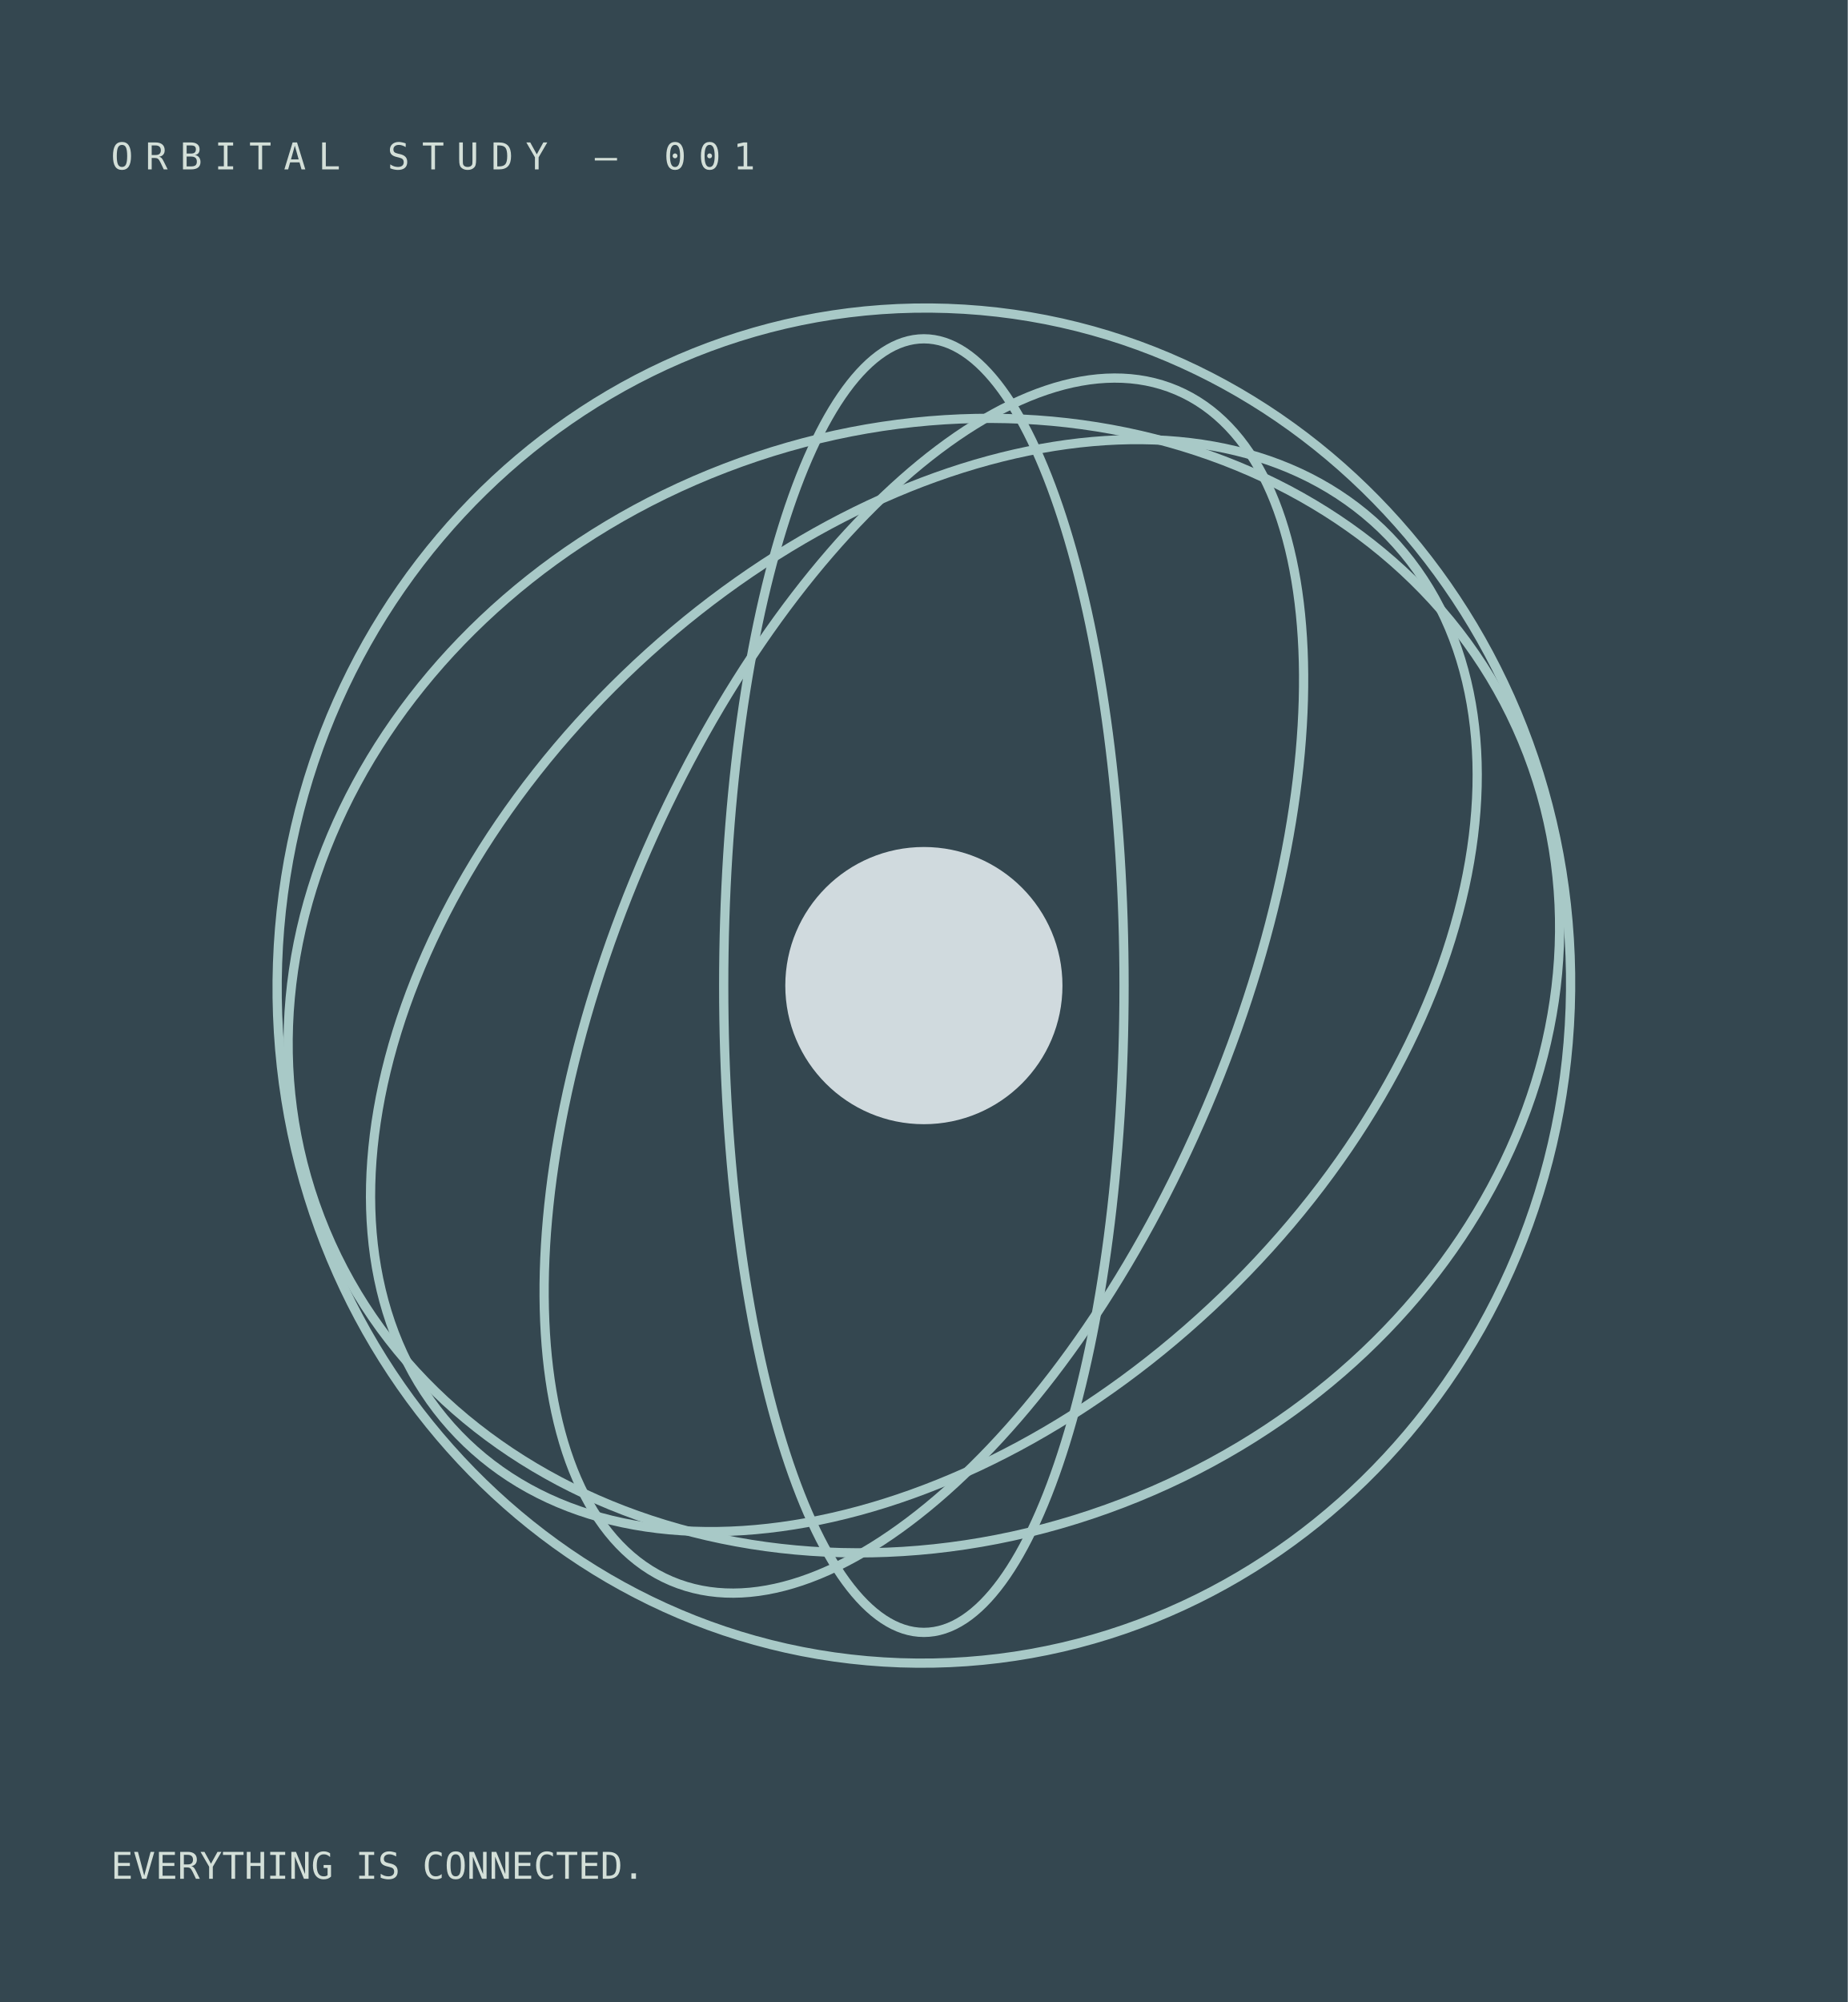
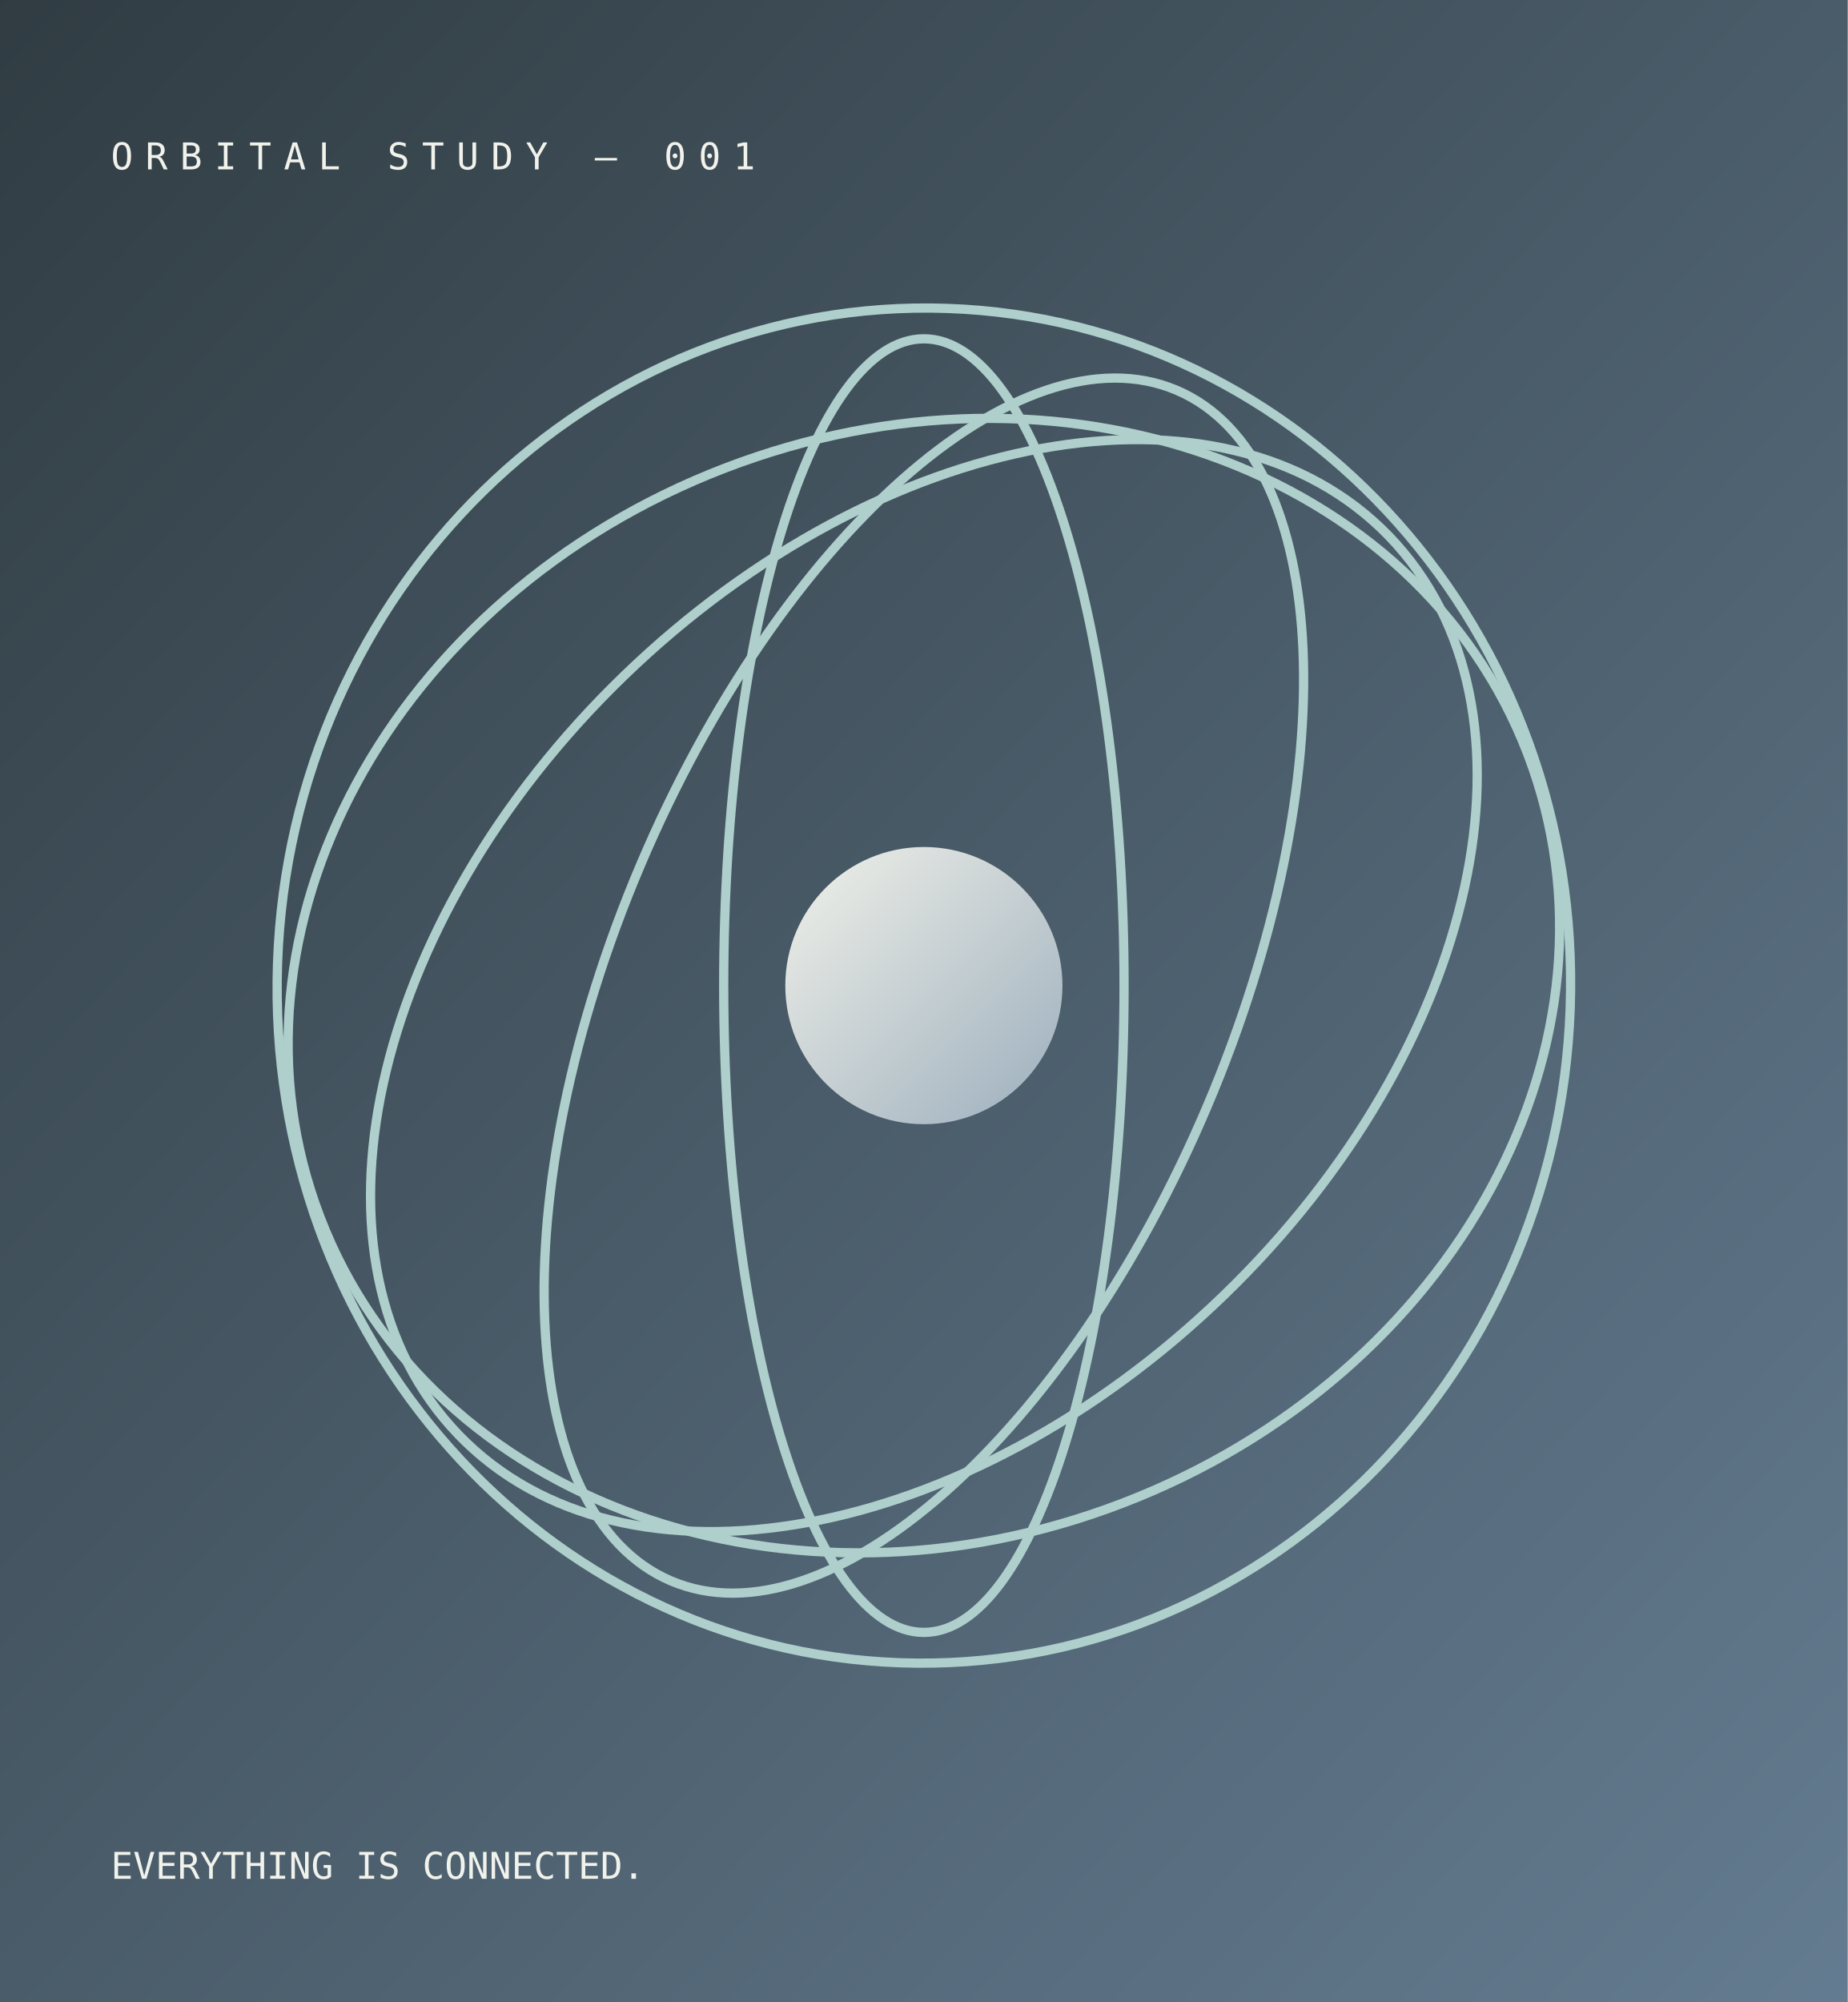
<svg xmlns="http://www.w3.org/2000/svg" viewBox="0 0 600 650">
-   <rect width="600" height="650" fill="#344750" />
+   <defs>
+     <linearGradient id="slate" x2="1" y2="1">
+       <stop stop-color="#303c42" />
+       <stop offset="1" stop-color="#647c91" />
+     </linearGradient>
+     <linearGradient id="chrome" x2="1" y2="1">
+       <stop stop-color="#f1f2eb" />
+       <stop offset=".45" stop-color="#cbd3d5" />
+       <stop offset="1" stop-color="#9baebd" />
+     </linearGradient>
+   </defs>
+   <rect width="600" height="650" fill="url(#slate)" />
  <g font-family="monospace">
-     <g fill="none" stroke="#a8c9c7" stroke-width="3">
+     <g fill="none" stroke="#aecfcb" stroke-width="3">
      <ellipse cx="300" cy="320" rx="65" ry="210" transform="rotate(0 300 320)" />
      <ellipse cx="300" cy="320" rx="100" ry="210" transform="rotate(23 300 320)" />
      <ellipse cx="300" cy="320" rx="140" ry="210" transform="rotate(46 300 320)" />
      <ellipse cx="300" cy="320" rx="180" ry="210" transform="rotate(69 300 320)" />
      <ellipse cx="300" cy="320" rx="220" ry="210" transform="rotate(92 300 320)" />
    </g>
-     <circle cx="300" cy="320" r="45" fill="#d0dade" />
-     <text x="36" y="55" fill="#d3dfd8" font-size="12" letter-spacing="4">ORBITAL STUDY — 001</text>
-     <text x="36" y="610" fill="#d3dfd8" font-size="12">EVERYTHING IS CONNECTED.</text>
+     <circle cx="300" cy="320" r="45" fill="url(#chrome)" />
+     <text x="36" y="55" fill="#f1f2eb" font-size="12" letter-spacing="4">ORBITAL STUDY — 001</text>
+     <text x="36" y="610" fill="#f1f2eb" font-size="12">EVERYTHING IS CONNECTED.</text>
  </g>
</svg>
